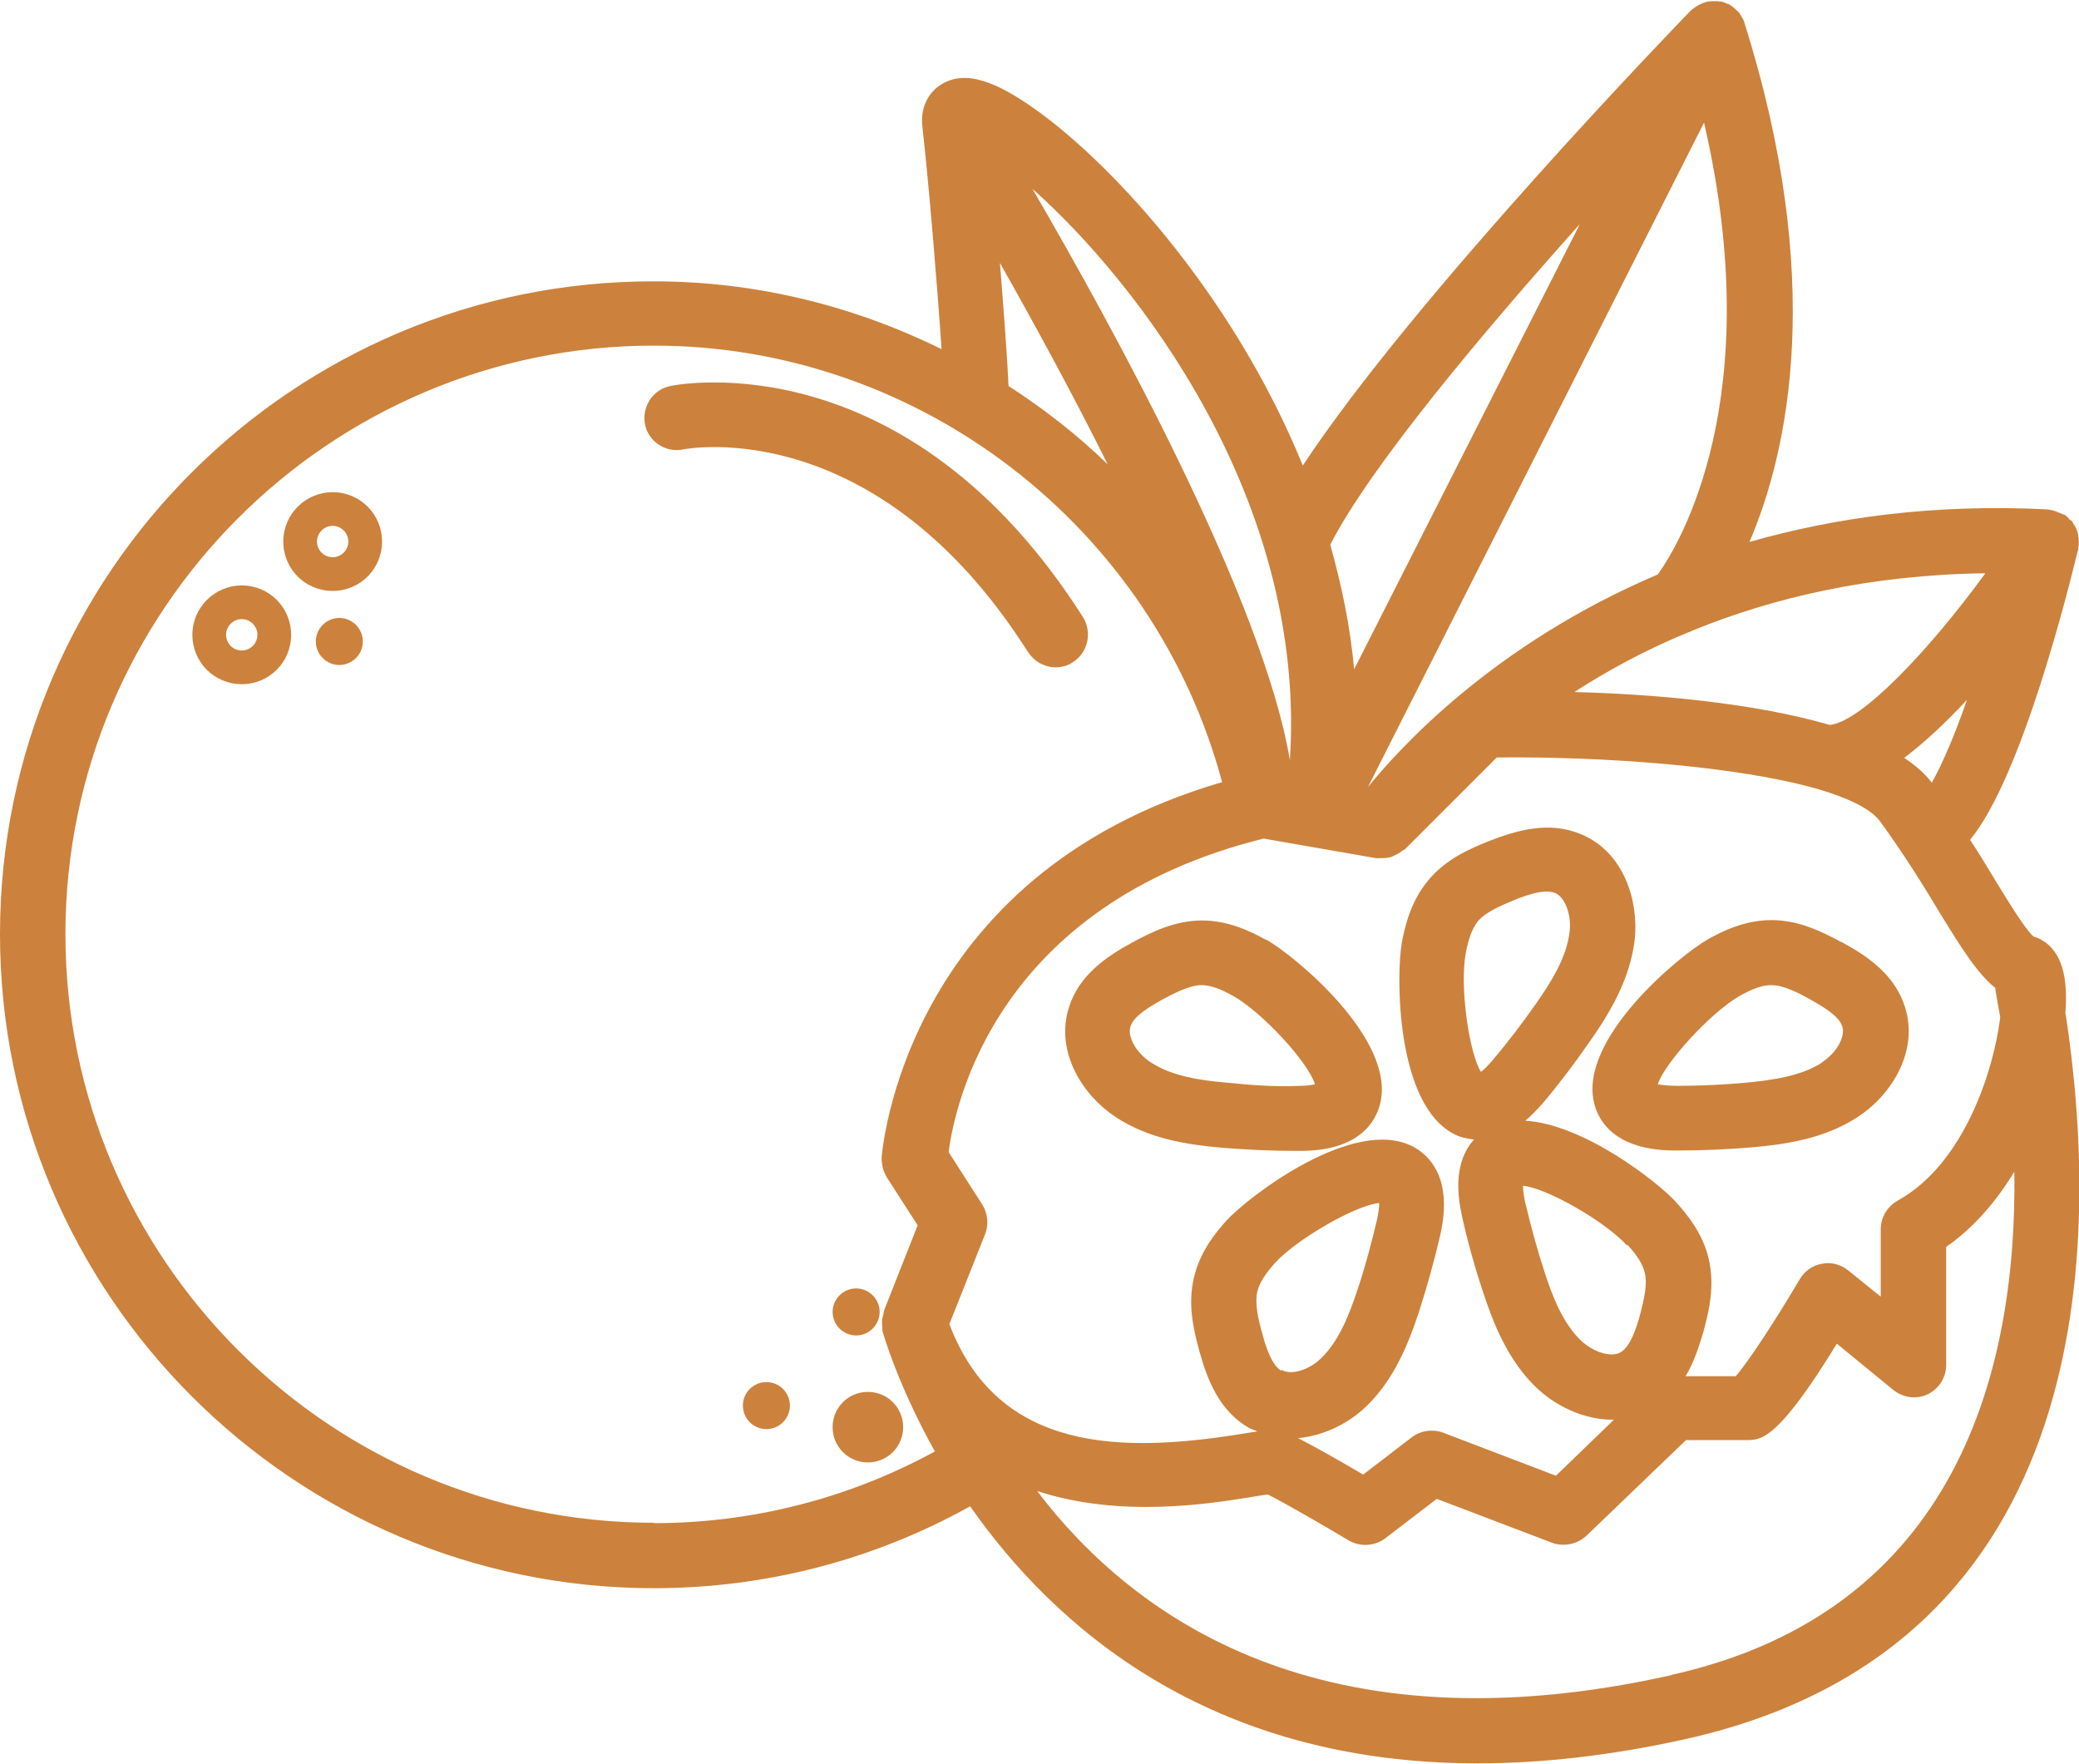
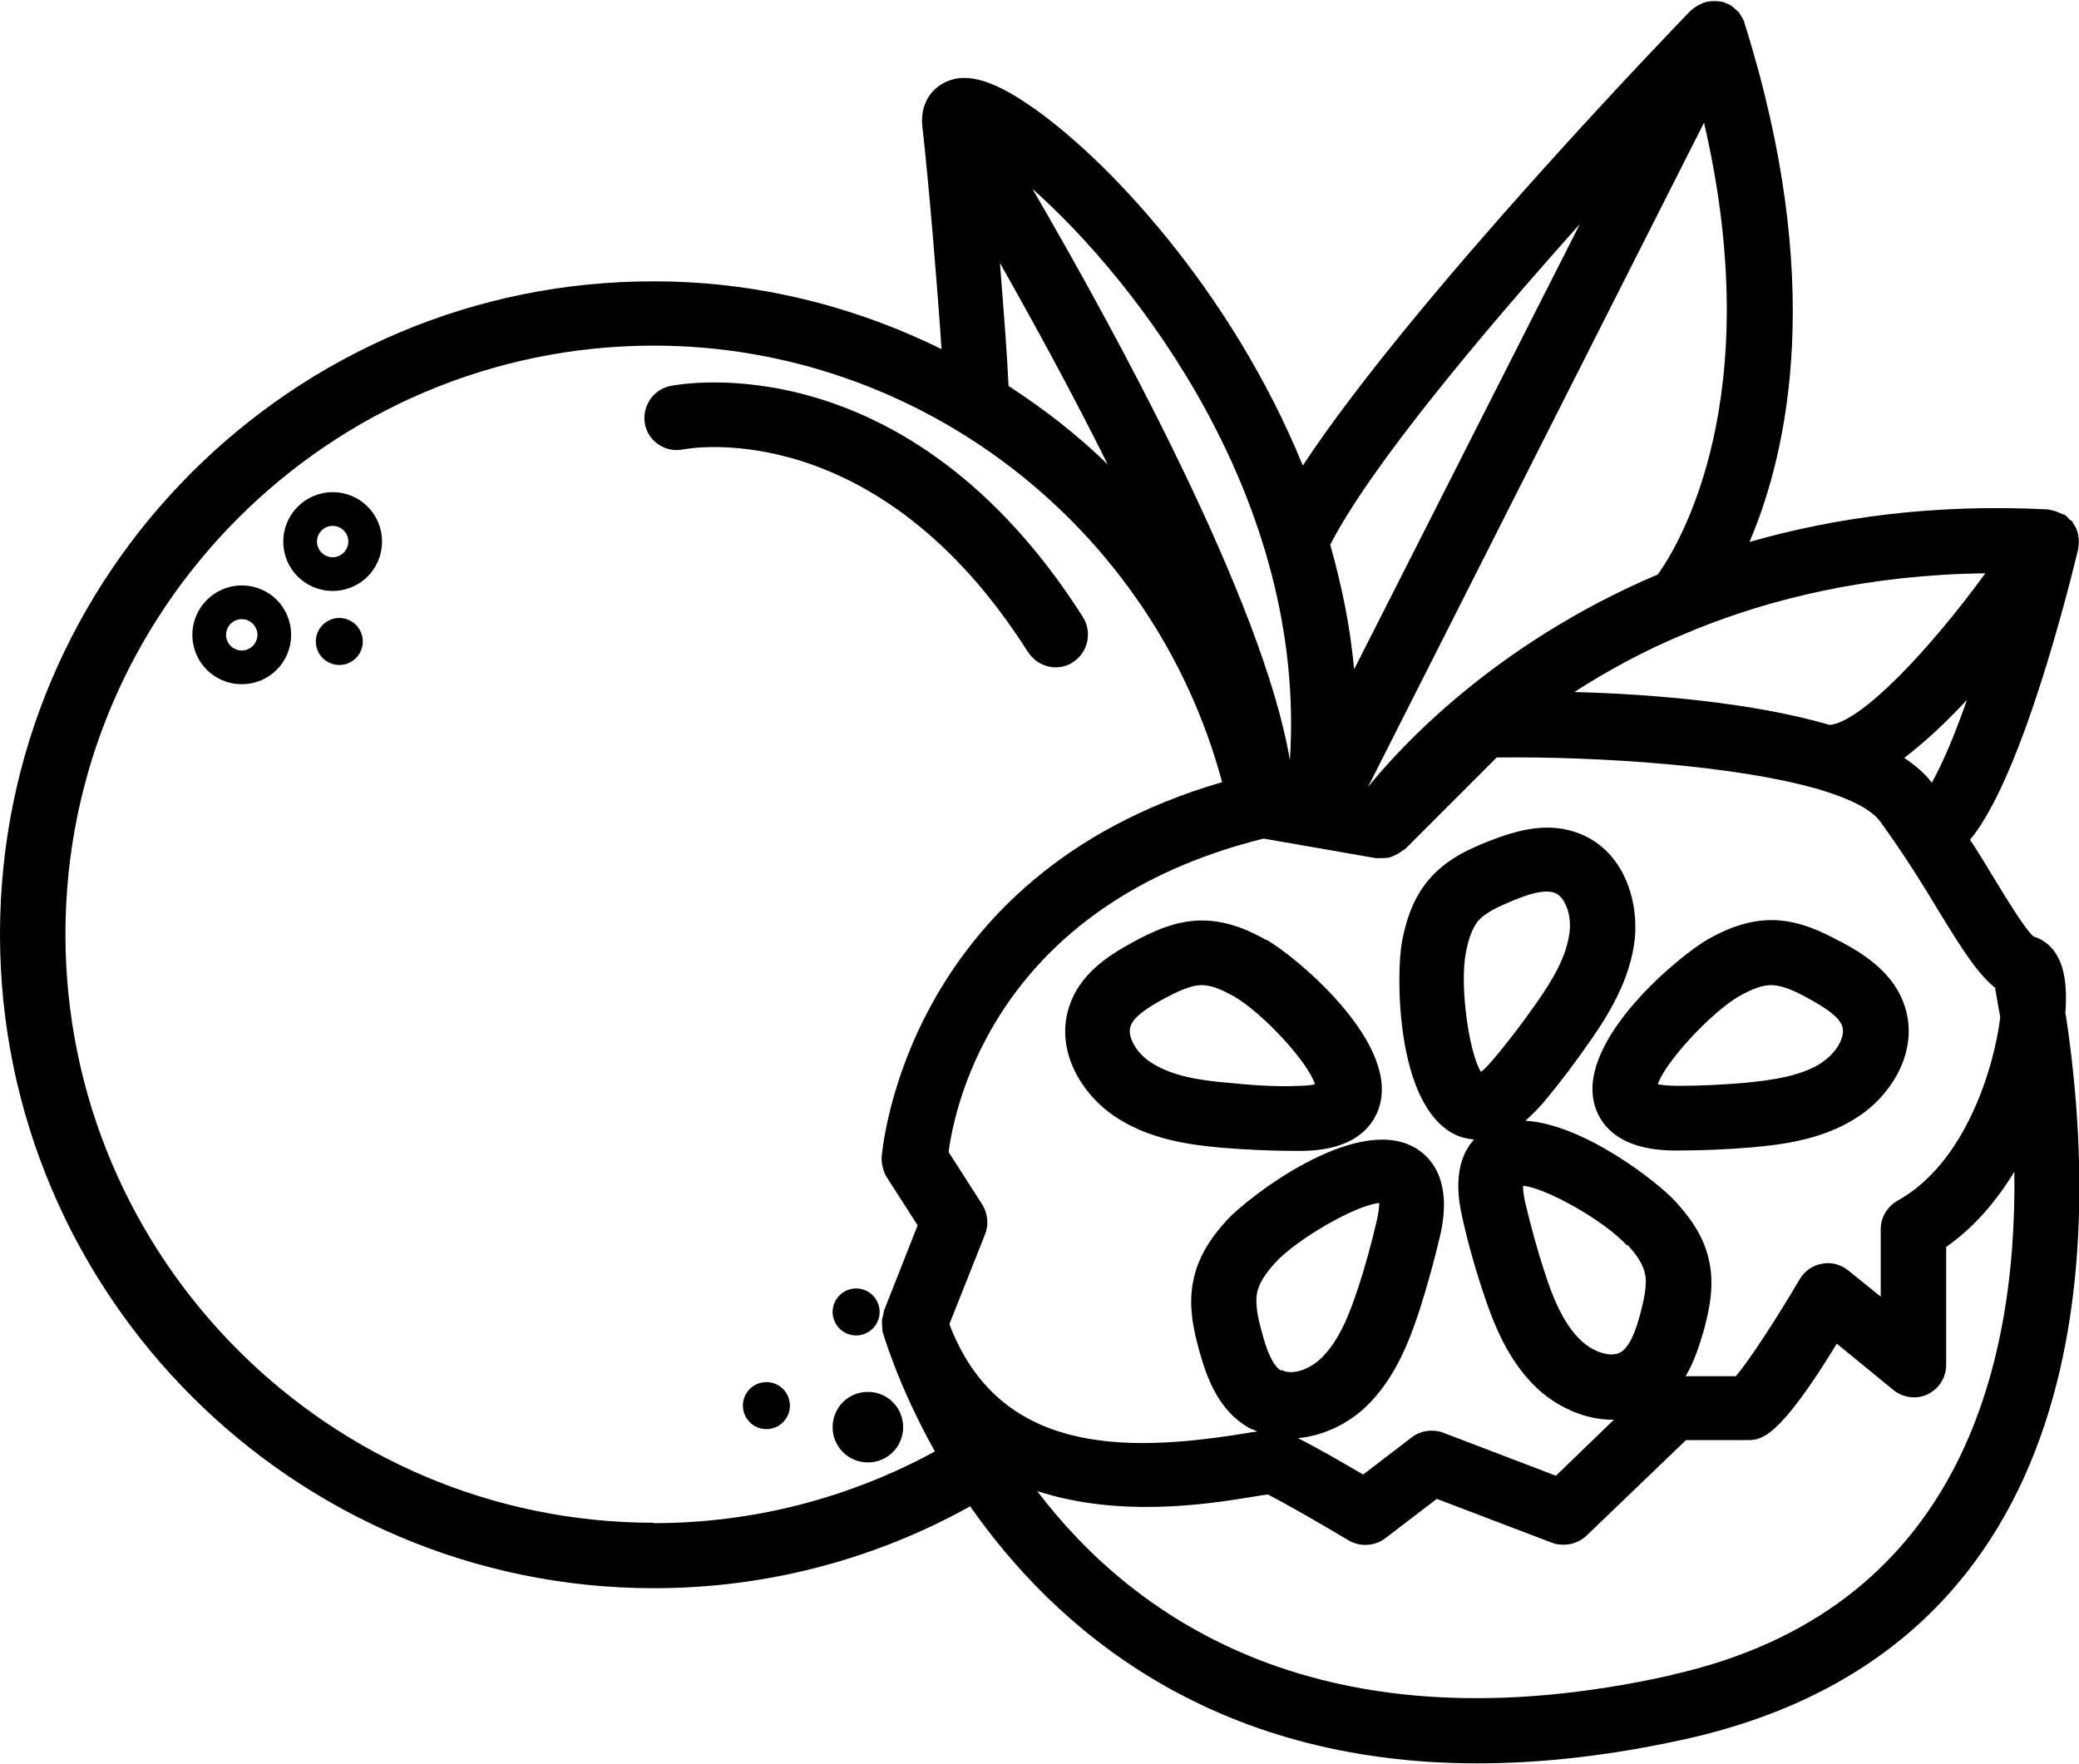
<svg xmlns="http://www.w3.org/2000/svg" id="Layer_2" data-name="Layer 2" viewBox="0 0 53.06 45">
-   <defs>
-     <style>
-       .cls-1 {
-         fill: #cc823c;
-         stroke-width: 0px;
-       }
-     </style>
-   </defs>
  <g id="Background">
    <g>
-       <path class="cls-1" d="m46.99,24.04c-.5-.27-1.09-.56-1.78-.56h0c-.67,0-1.25.28-1.62.49t0,0c-.71.4-3.33,2.55-2.9,4.2.11.44.53,1.18,2.03,1.19h.12c.63,0,1.26-.03,1.87-.08.91-.08,1.87-.23,2.71-.78.83-.54,1.56-1.65,1.2-2.8-.26-.83-.97-1.31-1.62-1.66Zm-.48,3.07c-.53.35-1.25.45-1.95.52-.57.05-1.15.08-1.73.08-.23,0-.42-.02-.52-.04.18-.55,1.34-1.82,2.08-2.25.34-.19.59-.28.81-.28h0c.31,0,.67.18.99.36.34.19.75.43.83.7.08.26-.15.67-.52.91Z" />
-       <path class="cls-1" d="m32.3,23.98s0,0,0,0c-.37-.21-.95-.49-1.62-.49h0c-.69,0-1.28.29-1.78.56-.66.36-1.36.83-1.62,1.66-.36,1.15.37,2.26,1.2,2.8.84.55,1.8.7,2.71.78.62.05,1.25.08,1.88.08h.12c1.5,0,1.92-.75,2.03-1.19.43-1.65-2.19-3.8-2.9-4.2Zm.86,3.73c-.62.03-1.23-.02-1.84-.08-.7-.06-1.42-.17-1.95-.52-.37-.24-.6-.65-.52-.91.08-.27.49-.51.83-.7.32-.17.69-.36.99-.36h0c.22,0,.47.09.81.28.74.42,1.91,1.69,2.08,2.25-.08.02-.21.04-.41.04Z" />
-       <path class="cls-1" d="m52.71,25.88c.03-.37.02-.69-.02-.93-.12-.73-.52-.97-.79-1.05-.21-.18-.65-.9-1.01-1.49-.18-.3-.38-.63-.61-.98,1.32-1.59,2.52-6.43,2.76-7.42,0,0,0-.01,0-.02.02-.11.02-.21,0-.32,0,0,0-.02,0-.02-.02-.11-.07-.22-.14-.31,0,0,0-.01,0-.02-.02-.03-.05-.04-.08-.06-.04-.05-.08-.1-.14-.13-.01,0-.03,0-.04-.01-.04-.02-.08-.03-.12-.05-.07-.03-.14-.05-.21-.06-.01,0-.03-.01-.04-.01-2.92-.15-5.45.21-7.62.83,1-2.34,1.94-6.69-.13-13.25,0,0,0,0,0,0,0,0,0,0,0-.01-.03-.09-.08-.16-.13-.24-.01-.02-.03-.04-.05-.05-.07-.07-.14-.13-.23-.18,0,0,0,0,0,0,0,0-.02,0-.02,0-.05-.02-.1-.05-.16-.06-.03,0-.06,0-.1-.01-.02,0-.04,0-.06,0-.1,0-.19,0-.28.04,0,0-.02,0-.03.01-.08.03-.15.07-.22.12-.02.01-.04.03-.05.04-.01.01-.03.02-.04.03-.32.33-7.05,7.29-9.9,11.61-1.83-4.49-5.07-7.92-7.03-9.23-.99-.67-1.67-.82-2.19-.5-.36.22-.54.62-.49,1.07.17,1.52.38,4.05.49,5.69-2.23-1.1-4.73-1.73-7.33-1.73C7.49,7.16,0,14.64,0,23.84s7.49,16.69,16.69,16.69c2.84,0,5.61-.72,8.07-2.09,2.14,3.06,6.08,6.56,12.95,6.56,1.6,0,3.37-.19,5.31-.62,10.64-2.37,10.56-12.86,9.7-18.5Zm-1.79-.66c.04.23.08.48.13.74-.16,1.31-.9,3.73-2.62,4.68-.26.15-.43.42-.43.73v1.72l-.83-.67c-.19-.15-.43-.22-.67-.17-.24.04-.45.19-.57.4-.56.95-1.29,2.08-1.63,2.47h-1.28c.21-.35.34-.75.45-1.12.15-.55.3-1.19.14-1.87-.15-.66-.56-1.15-.85-1.47-.45-.49-2.33-1.97-3.83-2.06.14-.12.29-.27.44-.44.43-.51.83-1.04,1.21-1.59.5-.71,1.02-1.58,1.14-2.58.11-.99-.27-2.26-1.39-2.71-.81-.33-1.62-.09-2.32.18-.53.21-1.13.48-1.57,1.02-.43.52-.58,1.14-.66,1.56-.15.8-.17,4.19,1.37,4.92.12.06.28.1.47.12-.3.33-.54.91-.31,1.94.14.64.32,1.29.53,1.92.27.83.64,1.77,1.37,2.47.48.46,1.2.82,1.94.82.01,0,.03,0,.04,0l-1.48,1.43-2.88-1.1c-.1-.04-.2-.05-.3-.05-.18,0-.36.06-.5.17l-1.24.95c-.49-.29-1.21-.7-1.66-.93.66-.06,1.29-.38,1.73-.8.73-.7,1.1-1.64,1.37-2.47.2-.63.38-1.27.53-1.92.33-1.47-.3-2.04-.7-2.25-1.51-.79-4.2,1.28-4.75,1.88h0c-.29.32-.69.81-.84,1.47-.16.68-.01,1.32.14,1.87.2.72.5,1.51,1.25,1.95.07.04.15.06.23.1-.13.02-.28.04-.45.07-2.97.47-6.16.49-7.41-2.81l.91-2.29c.1-.25.07-.53-.07-.76l-.86-1.34c.16-1.22,1.23-6.31,8.04-8l2.87.5s.05,0,.08,0c.09,0,.18,0,.27-.02.04-.01.08-.03.12-.05.07-.03.14-.07.2-.12.02-.02.05-.02.07-.04l2.34-2.34c2.64-.03,6.11.21,8.17.8.01,0,.03,0,.04.01.77.23,1.34.5,1.58.83.61.84,1.1,1.63,1.52,2.33.57.93.98,1.58,1.45,1.94Zm-13.12,2.14c-.31-.49-.55-2.2-.39-3.04.07-.38.17-.63.3-.8.2-.24.57-.4.91-.54.36-.15.81-.3,1.07-.19.25.1.42.55.37.98-.07.64-.45,1.26-.85,1.83-.35.5-.72.99-1.12,1.46-.13.15-.22.24-.29.29Zm3.73,4.4c.26.28.4.51.45.73.07.3-.03.7-.12,1.05-.1.37-.25.82-.5.97-.24.14-.69,0-1.01-.3-.46-.44-.73-1.12-.94-1.78-.19-.58-.35-1.18-.49-1.77-.04-.19-.05-.32-.05-.4.58.05,2.08.89,2.66,1.53Zm-8.83,3.22c-.24-.14-.39-.59-.49-.97-.1-.35-.19-.75-.12-1.05.05-.21.19-.44.45-.73.58-.63,2.08-1.48,2.66-1.53,0,.08-.01.21-.05.4-.14.6-.3,1.2-.49,1.77-.22.67-.48,1.34-.94,1.79-.32.31-.77.44-1.01.3Zm16.6-15.01c-.17-.23-.42-.44-.7-.63.54-.41,1.08-.92,1.6-1.48-.3.87-.62,1.62-.9,2.12h0Zm1.37-5.34c-1.46,2-3.17,3.79-3.97,3.87-1.99-.58-4.59-.79-6.52-.84.84-.54,1.8-1.07,2.9-1.52.04-.01.08-.03.12-.05,2.03-.83,4.51-1.42,7.45-1.46Zm-15.79,5.52h0S43.49,3.13,43.49,3.13c1.63,7.02-.63,10.77-1.18,11.53-4.19,1.78-6.61,4.44-7.45,5.49Zm5.43-14.41l-5.75,11.34c-.1-1.1-.32-2.15-.61-3.18,1.04-2.02,3.9-5.42,6.36-8.17Zm-7.39,13.66c-.68-4.07-4.52-11.06-6.57-14.58,2.66,2.36,7.01,7.94,6.57,14.58Zm-7.4-12.69c.87,1.54,1.85,3.33,2.75,5.14-.77-.75-1.62-1.41-2.53-2-.03-.7-.12-1.89-.22-3.14Zm-8.83,32.15c-8.28,0-15.02-6.74-15.02-15.02s6.74-15.02,15.02-15.02c6.79,0,12.76,4.64,14.5,11.14-8.17,2.38-8.68,9.51-8.69,9.58,0,.17.04.35.13.5l.79,1.23-.86,2.18s-.01.07-.02.11c-.01.04-.02.08-.03.12,0,.07,0,.14.01.2,0,.03,0,.05,0,.08.01.04.38,1.36,1.34,3.08-2.2,1.2-4.66,1.83-7.18,1.83Zm25.96,3.89c-8.91,1.99-13.72-1.46-16.18-4.7,2.1.69,4.37.33,5.42.16.19-.03.35-.06.47-.07.42.21,1.41.78,2.06,1.17.29.17.66.15.93-.05l1.32-1.01,2.94,1.12c.1.04.2.05.3.05.21,0,.42-.08.58-.23l2.54-2.44h1.55c.37,0,.79,0,2.3-2.46l1.44,1.18c.25.2.59.25.88.11.29-.14.47-.43.47-.75v-3.01c.72-.5,1.29-1.18,1.74-1.92.07,5.05-1.45,11.21-8.74,12.84Z" />
-       <path class="cls-1" d="m26.24,16.64c.16.25.43.39.7.39.15,0,.31-.04.44-.13.39-.25.5-.76.26-1.15-4.48-7.05-10.29-5.95-10.53-5.9-.45.09-.73.53-.65.97s.52.74.97.65c.2-.04,4.96-.88,8.8,5.16Z" />
-       <path class="cls-1" d="m8.49,12.56c-.69,0-1.26.56-1.26,1.26s.56,1.26,1.26,1.26,1.26-.56,1.26-1.26-.56-1.26-1.26-1.26Zm0,1.66c-.22,0-.4-.18-.4-.4s.18-.4.4-.4.4.18.4.4-.18.4-.4.4Z" />
-       <path class="cls-1" d="m8.66,15.77c-.33,0-.6.27-.6.6s.27.6.6.6.6-.27.6-.6-.27-.6-.6-.6Z" />
-       <path class="cls-1" d="m21.25,33.48c0,.33.27.6.6.6s.6-.27.6-.6-.27-.6-.6-.6-.6.27-.6.6Z" />
-       <circle class="cls-1" cx="19.56" cy="35.87" r=".6" />
-       <path class="cls-1" d="m21.25,36.42c0,.5.4.9.9.9s.9-.4.9-.9-.4-.9-.9-.9-.9.4-.9.9Z" />
-       <path class="cls-1" d="m6.17,14.94c-.69,0-1.26.56-1.26,1.26s.56,1.26,1.26,1.26,1.26-.56,1.26-1.26-.56-1.26-1.26-1.26Zm0,1.66c-.22,0-.4-.18-.4-.4s.18-.4.4-.4.4.18.4.4-.18.4-.4.4Z" />
+       <path d="m46.99,24.04c-.5-.27-1.09-.56-1.78-.56h0c-.67,0-1.25.28-1.62.49t0,0c-.71.4-3.33,2.55-2.9,4.2.11.44.53,1.18,2.03,1.19h.12c.63,0,1.26-.03,1.87-.08.91-.08,1.87-.23,2.71-.78.83-.54,1.56-1.65,1.2-2.8-.26-.83-.97-1.31-1.62-1.66Zm-.48,3.07c-.53.35-1.25.45-1.95.52-.57.05-1.15.08-1.73.08-.23,0-.42-.02-.52-.04.18-.55,1.34-1.82,2.08-2.25.34-.19.59-.28.81-.28h0c.31,0,.67.18.99.36.34.19.75.43.83.7.08.26-.15.67-.52.91Z" />
+       <path d="m32.3,23.98s0,0,0,0c-.37-.21-.95-.49-1.62-.49h0c-.69,0-1.28.29-1.78.56-.66.36-1.36.83-1.62,1.66-.36,1.15.37,2.26,1.2,2.8.84.55,1.8.7,2.71.78.62.05,1.25.08,1.88.08h.12c1.5,0,1.92-.75,2.03-1.19.43-1.65-2.19-3.8-2.9-4.2Zm.86,3.73c-.62.03-1.23-.02-1.84-.08-.7-.06-1.42-.17-1.95-.52-.37-.24-.6-.65-.52-.91.08-.27.49-.51.83-.7.32-.17.69-.36.99-.36h0c.22,0,.47.09.81.28.74.42,1.91,1.69,2.08,2.25-.08.02-.21.04-.41.04Z" />
+       <path d="m52.71,25.88c.03-.37.02-.69-.02-.93-.12-.73-.52-.97-.79-1.05-.21-.18-.65-.9-1.01-1.49-.18-.3-.38-.63-.61-.98,1.32-1.59,2.52-6.43,2.76-7.42,0,0,0-.01,0-.02.02-.11.02-.21,0-.32,0,0,0-.02,0-.02-.02-.11-.07-.22-.14-.31,0,0,0-.01,0-.02-.02-.03-.05-.04-.08-.06-.04-.05-.08-.1-.14-.13-.01,0-.03,0-.04-.01-.04-.02-.08-.03-.12-.05-.07-.03-.14-.05-.21-.06-.01,0-.03-.01-.04-.01-2.92-.15-5.45.21-7.62.83,1-2.34,1.94-6.69-.13-13.25,0,0,0,0,0,0,0,0,0,0,0-.01-.03-.09-.08-.16-.13-.24-.01-.02-.03-.04-.05-.05-.07-.07-.14-.13-.23-.18,0,0,0,0,0,0,0,0-.02,0-.02,0-.05-.02-.1-.05-.16-.06-.03,0-.06,0-.1-.01-.02,0-.04,0-.06,0-.1,0-.19,0-.28.04,0,0-.02,0-.03.01-.08.03-.15.07-.22.12-.02.01-.04.03-.05.04-.01.01-.03.02-.04.03-.32.33-7.05,7.29-9.9,11.61-1.83-4.49-5.07-7.92-7.03-9.23-.99-.67-1.67-.82-2.19-.5-.36.22-.54.62-.49,1.07.17,1.52.38,4.05.49,5.69-2.23-1.1-4.73-1.73-7.33-1.73C7.49,7.16,0,14.64,0,23.84s7.49,16.69,16.69,16.69c2.84,0,5.61-.72,8.07-2.09,2.14,3.06,6.08,6.56,12.95,6.56,1.6,0,3.37-.19,5.31-.62,10.64-2.37,10.56-12.86,9.7-18.5Zm-1.79-.66c.04.23.08.48.13.74-.16,1.31-.9,3.73-2.62,4.68-.26.15-.43.42-.43.73v1.72l-.83-.67c-.19-.15-.43-.22-.67-.17-.24.04-.45.19-.57.4-.56.95-1.29,2.08-1.63,2.47h-1.28c.21-.35.34-.75.45-1.12.15-.55.3-1.19.14-1.87-.15-.66-.56-1.15-.85-1.47-.45-.49-2.33-1.97-3.83-2.06.14-.12.29-.27.44-.44.43-.51.83-1.04,1.21-1.59.5-.71,1.02-1.58,1.14-2.58.11-.99-.27-2.26-1.39-2.71-.81-.33-1.62-.09-2.32.18-.53.21-1.13.48-1.57,1.02-.43.52-.58,1.14-.66,1.56-.15.8-.17,4.19,1.37,4.92.12.06.28.1.47.12-.3.33-.54.91-.31,1.94.14.64.32,1.29.53,1.92.27.83.64,1.77,1.37,2.47.48.46,1.2.82,1.94.82.01,0,.03,0,.04,0l-1.48,1.43-2.88-1.1c-.1-.04-.2-.05-.3-.05-.18,0-.36.06-.5.17l-1.24.95c-.49-.29-1.21-.7-1.66-.93.66-.06,1.29-.38,1.73-.8.73-.7,1.1-1.64,1.37-2.47.2-.63.38-1.27.53-1.92.33-1.47-.3-2.04-.7-2.25-1.51-.79-4.2,1.28-4.75,1.88h0c-.29.32-.69.81-.84,1.47-.16.68-.01,1.32.14,1.87.2.72.5,1.51,1.25,1.95.07.04.15.06.23.1-.13.02-.28.04-.45.07-2.97.47-6.16.49-7.41-2.81l.91-2.29c.1-.25.07-.53-.07-.76l-.86-1.34c.16-1.22,1.23-6.31,8.04-8l2.87.5s.05,0,.08,0c.09,0,.18,0,.27-.02.04-.01.08-.03.12-.05.07-.03.14-.07.2-.12.02-.02.05-.02.07-.04l2.34-2.34c2.64-.03,6.11.21,8.17.8.01,0,.03,0,.04.01.77.23,1.34.5,1.58.83.61.84,1.1,1.63,1.52,2.33.57.93.98,1.58,1.45,1.94Zm-13.12,2.14c-.31-.49-.55-2.2-.39-3.04.07-.38.17-.63.3-.8.2-.24.57-.4.91-.54.36-.15.81-.3,1.07-.19.25.1.42.55.37.98-.07.64-.45,1.26-.85,1.83-.35.5-.72.99-1.12,1.46-.13.15-.22.24-.29.29Zm3.73,4.4c.26.28.4.51.45.73.07.3-.03.7-.12,1.05-.1.37-.25.82-.5.97-.24.14-.69,0-1.01-.3-.46-.44-.73-1.12-.94-1.78-.19-.58-.35-1.18-.49-1.77-.04-.19-.05-.32-.05-.4.58.05,2.08.89,2.66,1.53Zm-8.83,3.22c-.24-.14-.39-.59-.49-.97-.1-.35-.19-.75-.12-1.05.05-.21.19-.44.45-.73.58-.63,2.08-1.48,2.66-1.53,0,.08-.01.21-.05.4-.14.6-.3,1.2-.49,1.77-.22.67-.48,1.34-.94,1.79-.32.31-.77.44-1.01.3Zm16.6-15.01c-.17-.23-.42-.44-.7-.63.54-.41,1.08-.92,1.6-1.48-.3.87-.62,1.62-.9,2.12h0Zm1.37-5.34c-1.46,2-3.17,3.79-3.97,3.87-1.99-.58-4.59-.79-6.52-.84.84-.54,1.8-1.07,2.9-1.52.04-.01.08-.03.12-.05,2.03-.83,4.51-1.42,7.45-1.46Zm-15.79,5.52h0S43.49,3.13,43.49,3.13c1.63,7.02-.63,10.77-1.18,11.53-4.19,1.78-6.61,4.44-7.45,5.49Zm5.43-14.41l-5.75,11.34c-.1-1.1-.32-2.15-.61-3.18,1.04-2.02,3.9-5.42,6.36-8.17Zm-7.39,13.66c-.68-4.07-4.52-11.06-6.57-14.58,2.66,2.36,7.01,7.94,6.57,14.58Zm-7.4-12.69c.87,1.54,1.85,3.33,2.75,5.14-.77-.75-1.62-1.41-2.53-2-.03-.7-.12-1.89-.22-3.14Zm-8.83,32.15c-8.28,0-15.02-6.74-15.02-15.02s6.74-15.02,15.02-15.02c6.79,0,12.76,4.64,14.5,11.14-8.17,2.38-8.68,9.51-8.69,9.58,0,.17.04.35.13.5l.79,1.23-.86,2.18s-.01.07-.02.11c-.01.04-.02.08-.03.12,0,.07,0,.14.01.2,0,.03,0,.05,0,.08.01.04.38,1.36,1.34,3.08-2.2,1.2-4.66,1.83-7.18,1.83Zm25.96,3.89c-8.91,1.99-13.72-1.46-16.18-4.7,2.1.69,4.37.33,5.42.16.19-.03.35-.06.47-.07.42.21,1.41.78,2.06,1.17.29.17.66.15.93-.05l1.32-1.01,2.94,1.12c.1.04.2.05.3.05.21,0,.42-.08.58-.23l2.54-2.44h1.55c.37,0,.79,0,2.3-2.46l1.44,1.18c.25.2.59.25.88.11.29-.14.47-.43.47-.75v-3.01c.72-.5,1.29-1.18,1.74-1.92.07,5.05-1.45,11.21-8.74,12.84Z" />
+       <path d="m26.24,16.64c.16.25.43.39.7.39.15,0,.31-.04.44-.13.39-.25.5-.76.26-1.15-4.48-7.05-10.29-5.95-10.53-5.9-.45.09-.73.53-.65.97s.52.74.97.65c.2-.04,4.96-.88,8.8,5.16Z" />
+       <path d="m8.49,12.56c-.69,0-1.26.56-1.26,1.26s.56,1.26,1.26,1.26,1.26-.56,1.26-1.26-.56-1.26-1.26-1.26Zm0,1.66c-.22,0-.4-.18-.4-.4s.18-.4.4-.4.4.18.4.4-.18.4-.4.4Z" />
+       <path d="m8.66,15.77c-.33,0-.6.27-.6.6s.27.6.6.6.6-.27.6-.6-.27-.6-.6-.6Z" />
+       <path d="m21.25,33.48c0,.33.27.6.6.6s.6-.27.6-.6-.27-.6-.6-.6-.6.27-.6.6Z" />
+       <circle cx="19.56" cy="35.87" r=".6" />
+       <path d="m21.25,36.42c0,.5.4.9.9.9s.9-.4.9-.9-.4-.9-.9-.9-.9.4-.9.9Z" />
+       <path d="m6.17,14.94c-.69,0-1.26.56-1.26,1.26s.56,1.26,1.26,1.26,1.26-.56,1.26-1.26-.56-1.26-1.26-1.26Zm0,1.66c-.22,0-.4-.18-.4-.4s.18-.4.4-.4.4.18.4.4-.18.4-.4.4Z" />
    </g>
  </g>
</svg>
